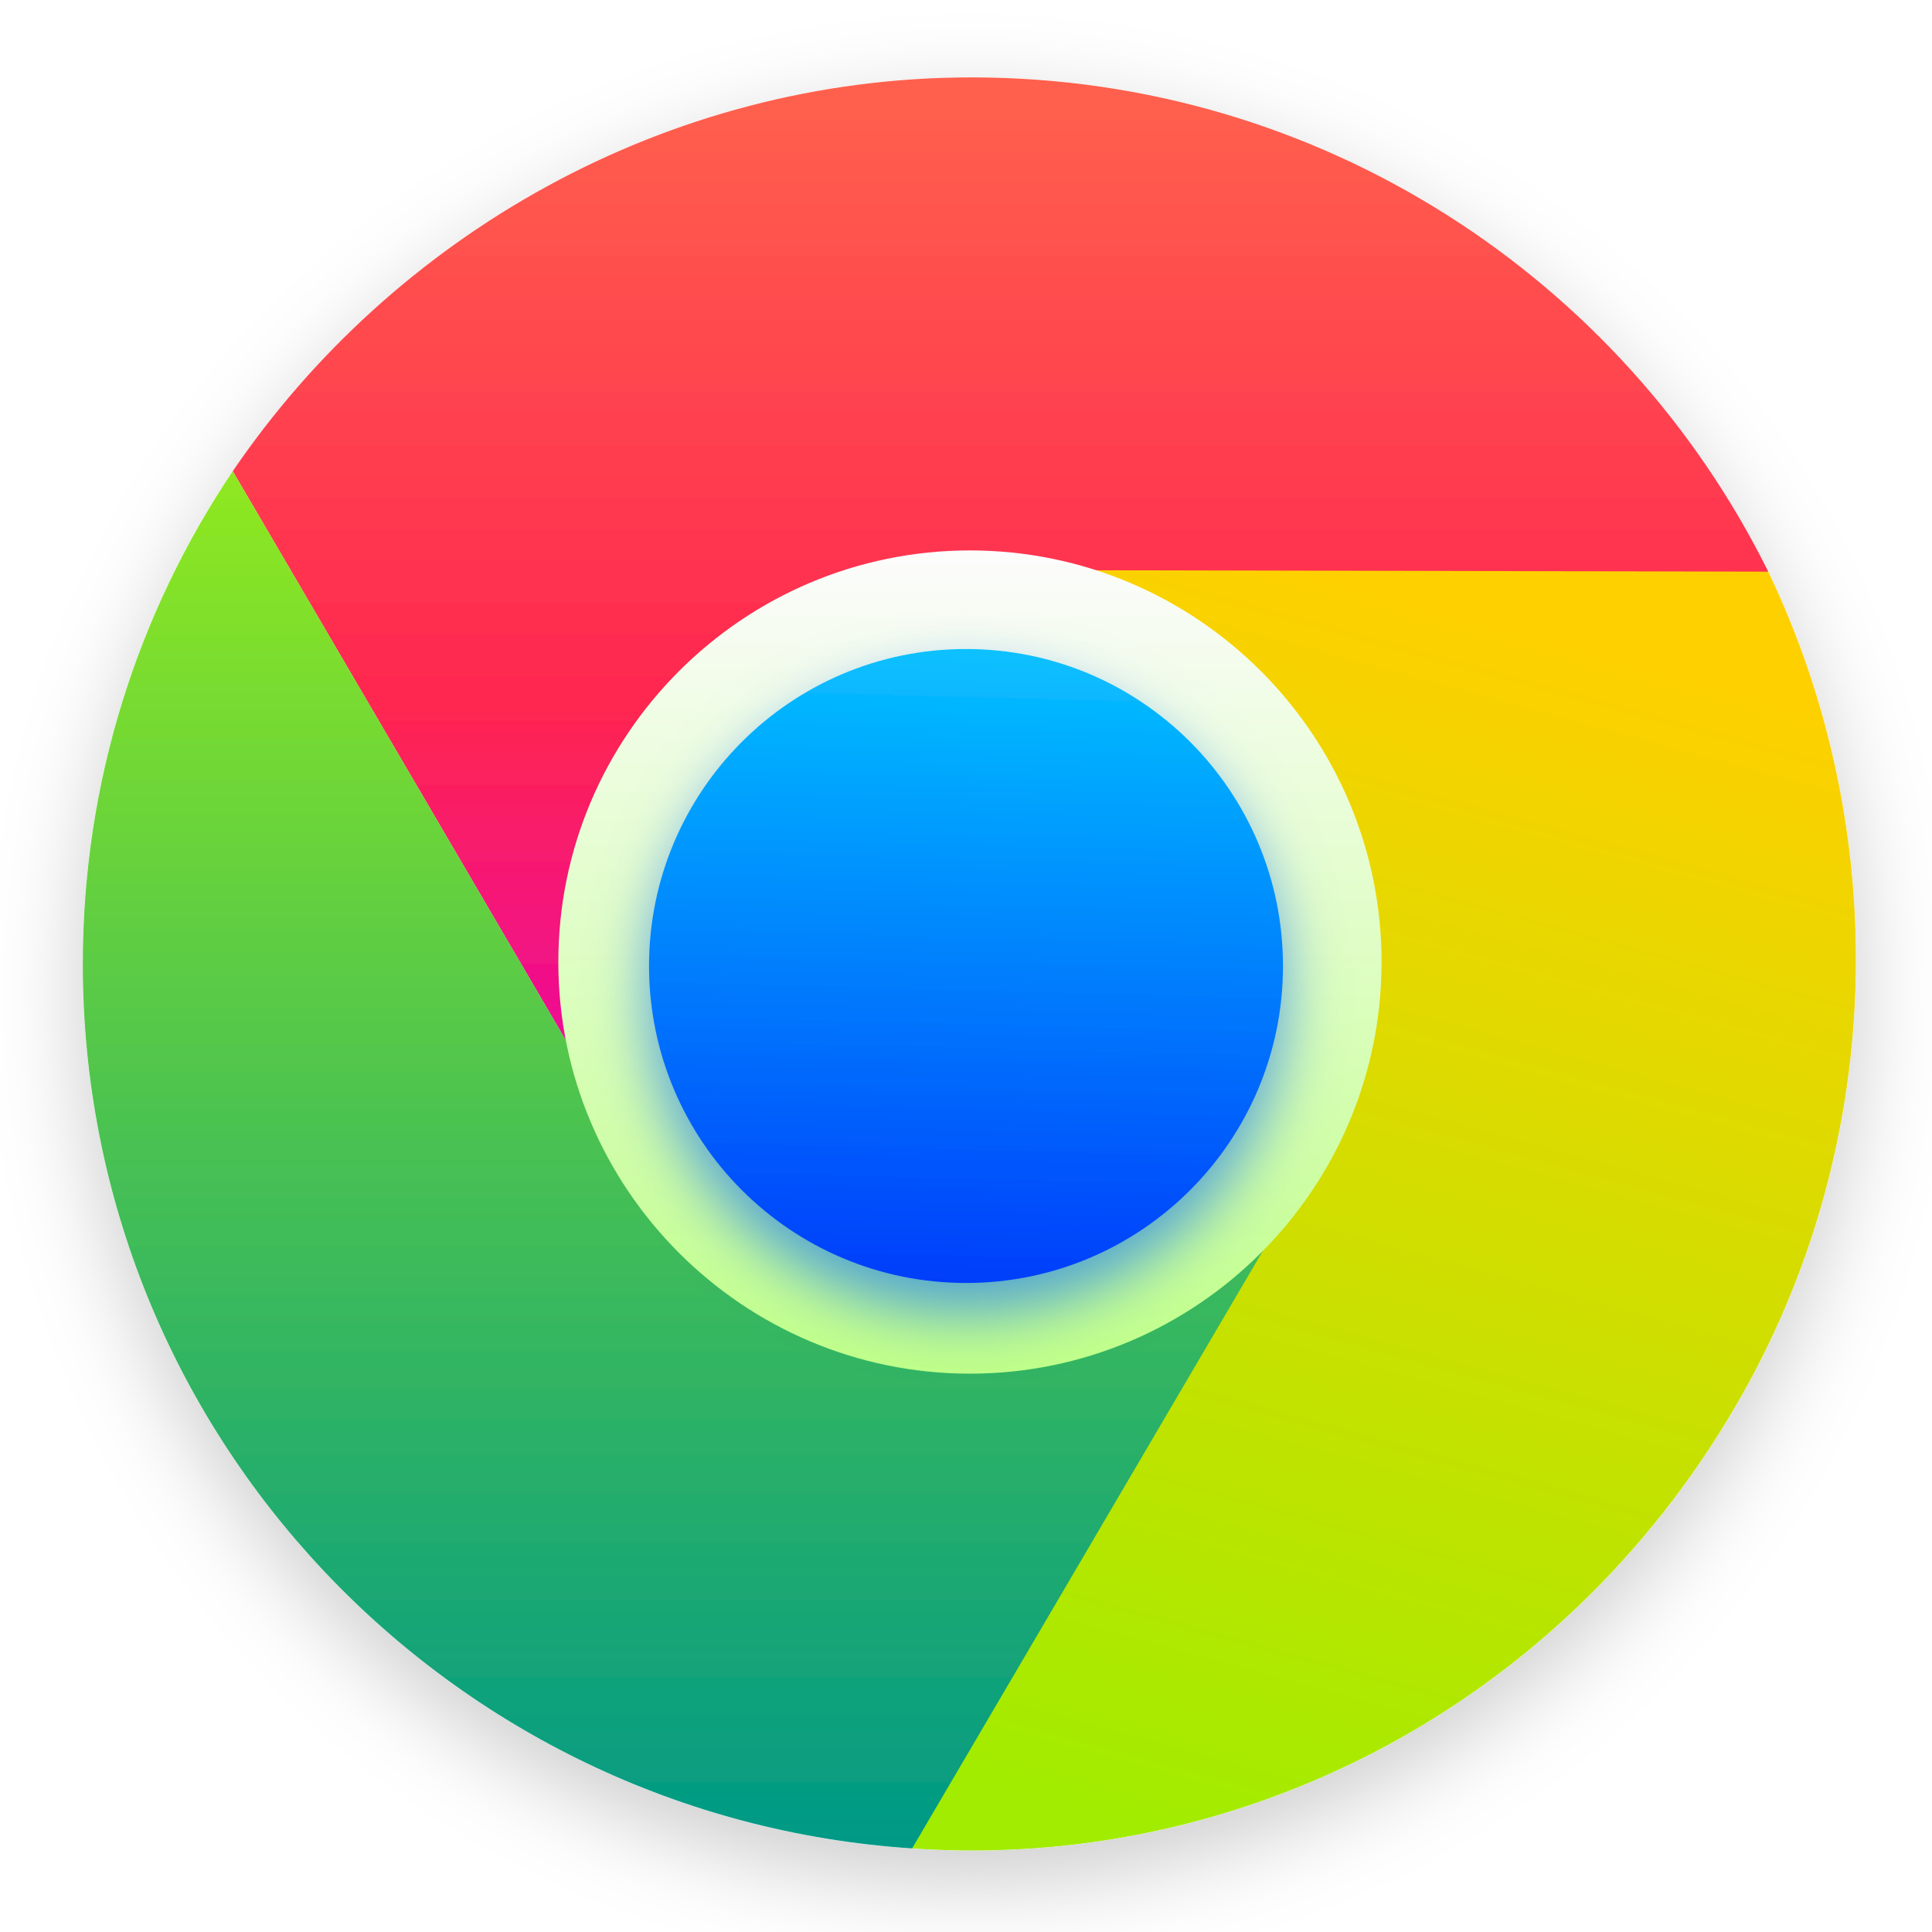
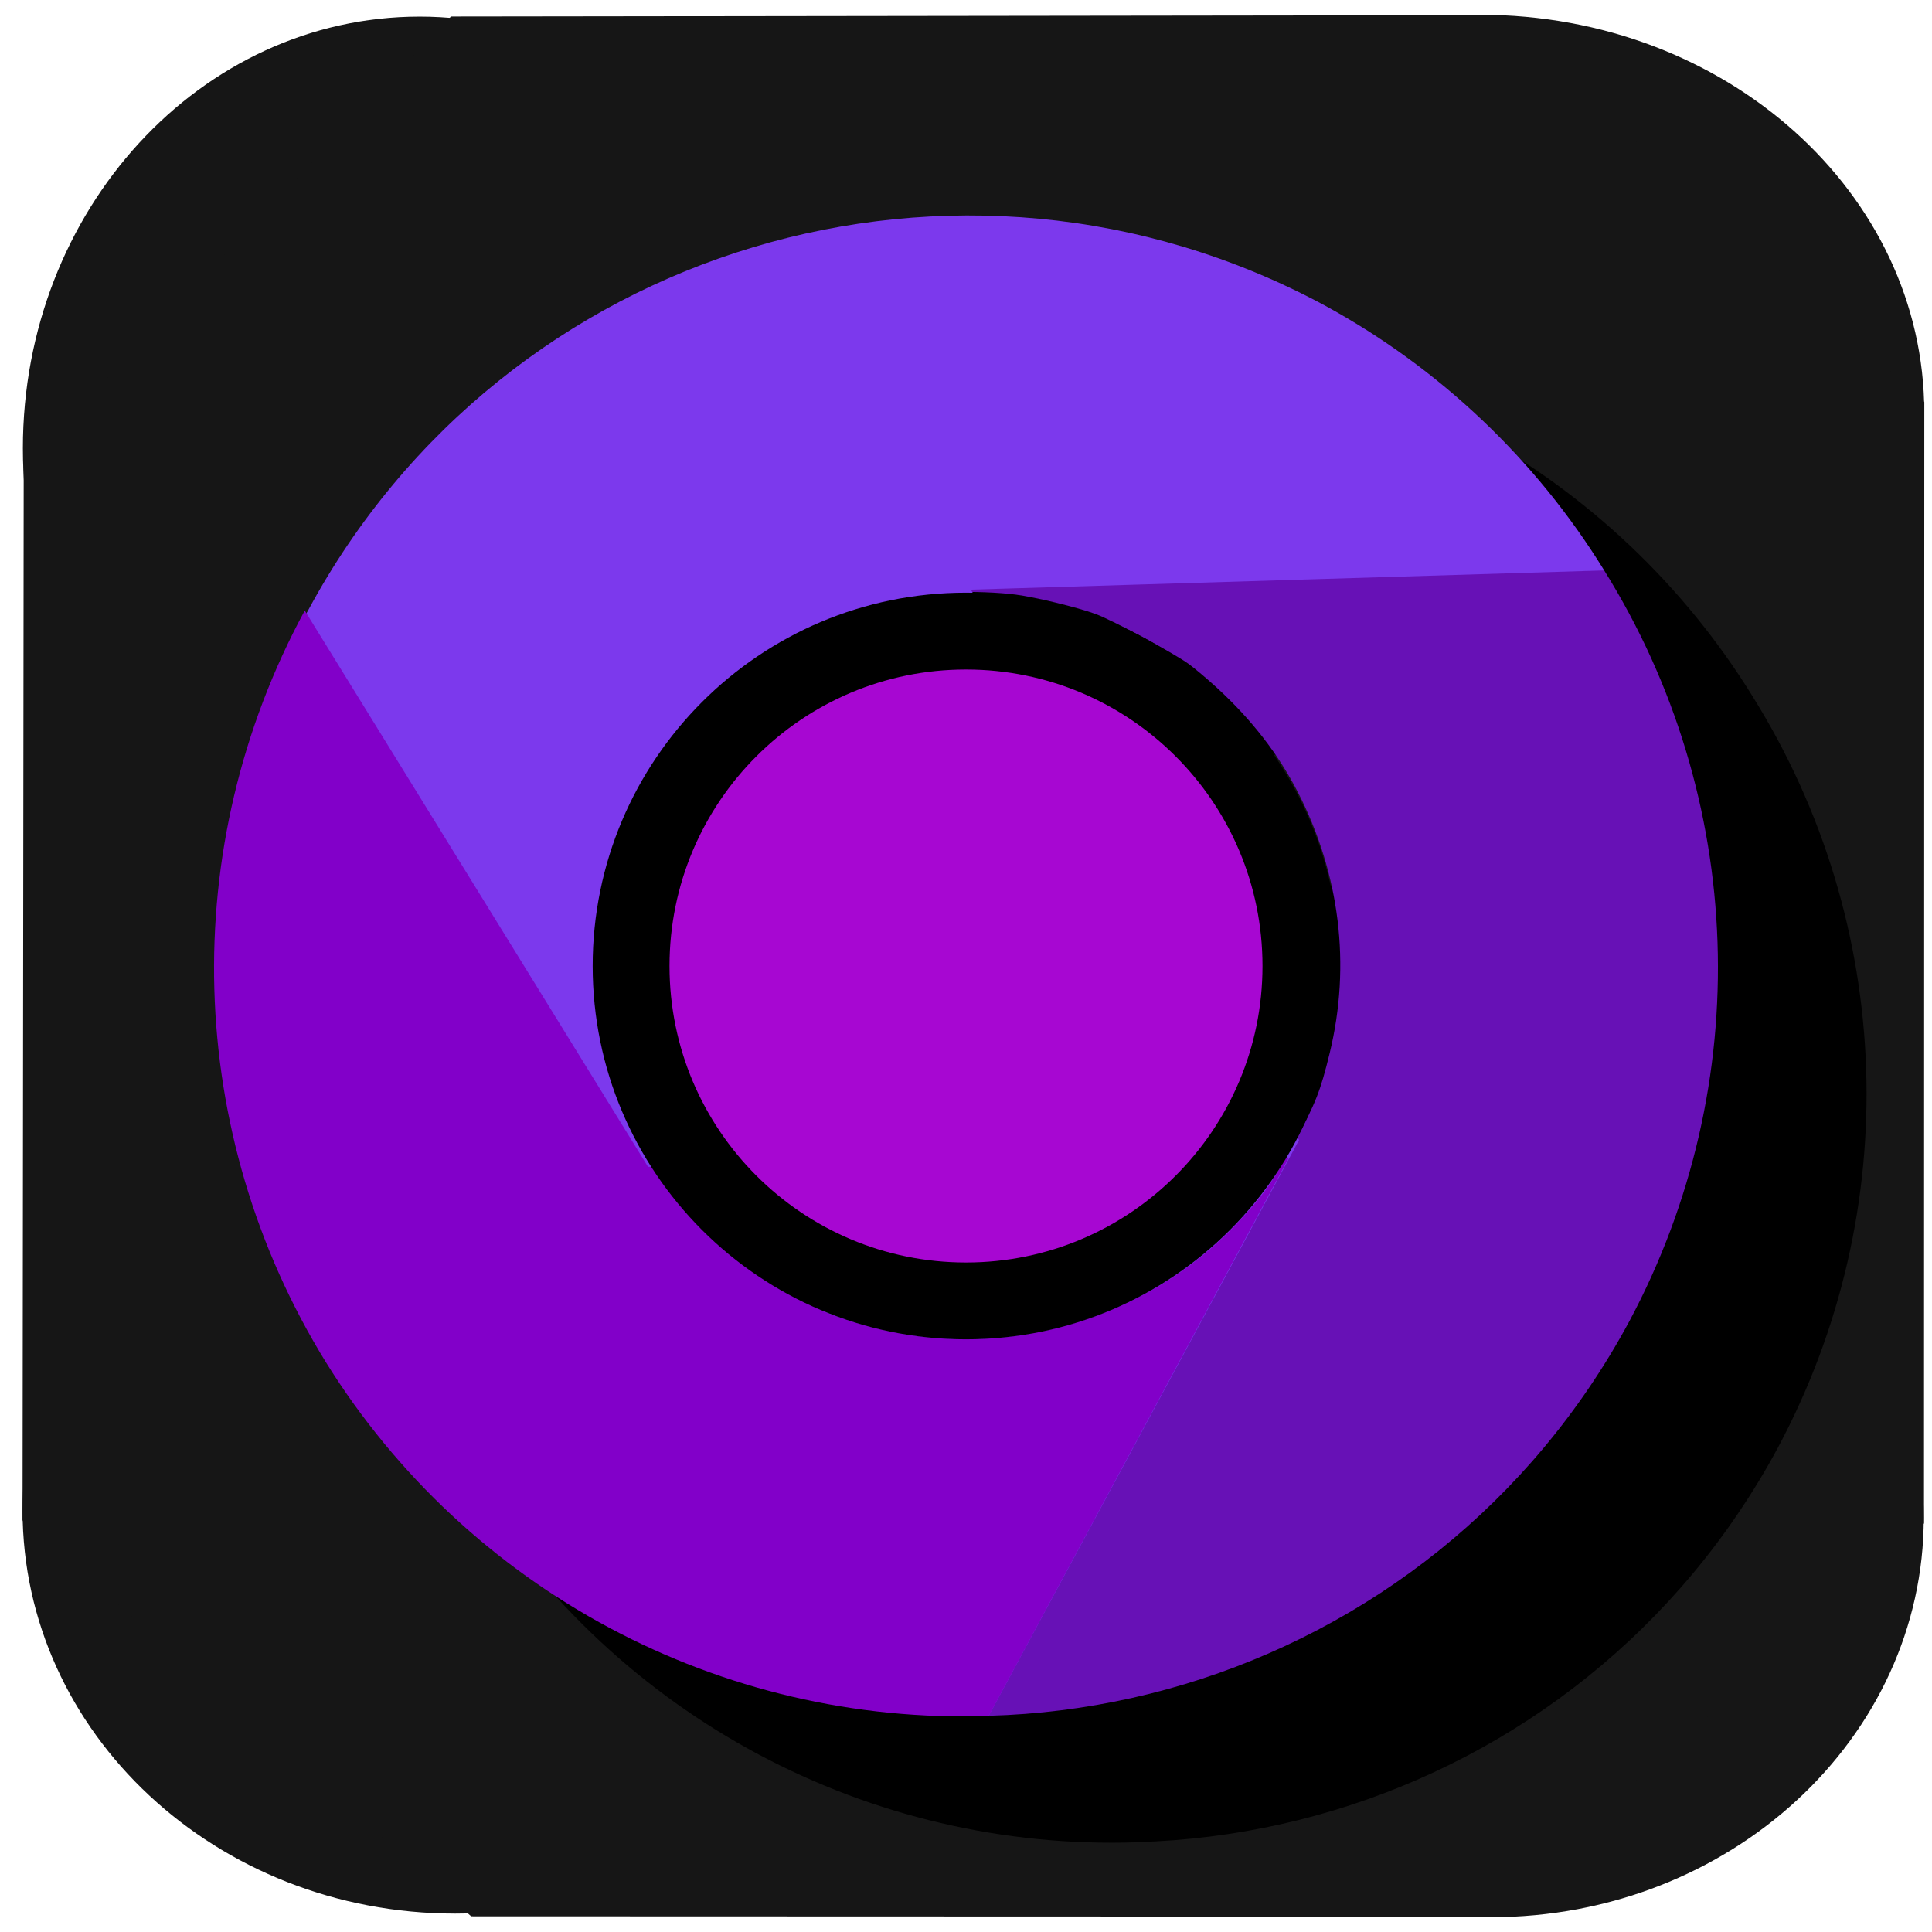
- <svg xmlns="http://www.w3.org/2000/svg" xmlns:xlink="http://www.w3.org/1999/xlink" width="128" height="128" viewBox="0 0 128 128">
-   <defs>
-     <filter id="google-chrome-a" width="127.1%" height="127.1%" x="-13.6%" y="-13.6%" filterUnits="objectBoundingBox">
-       <feOffset dy="2" in="SourceAlpha" result="shadowOffsetOuter1" />
-       <feGaussianBlur in="shadowOffsetOuter1" result="shadowBlurOuter1" stdDeviation="3" />
-       <feComposite in="shadowBlurOuter1" in2="SourceAlpha" operator="out" result="shadowBlurOuter1" />
-       <feColorMatrix in="shadowBlurOuter1" result="shadowMatrixOuter1" values="0 0 0 0 0   0 0 0 0 0   0 0 0 0 0  0 0 0 0.2 0" />
-       <feMerge>
-         <feMergeNode in="shadowMatrixOuter1" />
-         <feMergeNode in="SourceGraphic" />
-       </feMerge>
-     </filter>
-     <linearGradient id="google-chrome-b" x1="49.999%" x2="49.999%" y1="-.002%" y2="100.001%">
-       <stop offset="0%" stop-color="#FF624E" />
-       <stop offset="57.19%" stop-color="#FF264F" />
-       <stop offset="100%" stop-color="#E701B1" />
+ <svg xmlns="http://www.w3.org/2000/svg" xmlns:xlink="http://www.w3.org/1999/xlink" version="1.1" id="svg1" width="512" height="512" viewBox="0 0 512 512" xml:space="preserve">
+   <defs id="defs1">
+     <linearGradient id="swatch1">
+       <stop style="stop-color:#000000;stop-opacity:1;" offset="0" id="stop1" />
    </linearGradient>
-     <linearGradient id="google-chrome-c" x1="50%" x2="29.721%" y1="0%" y2="100%">
-       <stop offset="0%" stop-color="#FFD000" />
-       <stop offset="100%" stop-color="#A1EC00" />
-     </linearGradient>
-     <linearGradient id="google-chrome-d" x1="49.998%" x2="49.998%" y1="-.001%" y2="100.001%">
-       <stop offset="0%" stop-color="#8FE820" />
-       <stop offset="100%" stop-color="#009986" />
-     </linearGradient>
-     <linearGradient id="google-chrome-e" x1="50%" x2="50%" y1="0%" y2="100%">
-       <stop offset="0%" stop-color="#FCFCFC" />
-       <stop offset="100%" stop-color="#C0FF89" />
-     </linearGradient>
-     <linearGradient id="google-chrome-h" x1="48.272%" x2="45.602%" y1="0%" y2="104.425%">
-       <stop offset="0%" stop-color="#07C1FF" />
-       <stop offset="100%" stop-color="#0038FB" />
-     </linearGradient>
-     <circle id="google-chrome-g" cx="59" cy="59" r="21" />
-     <filter id="google-chrome-f" width="133.3%" height="133.3%" x="-16.7%" y="-11.9%" filterUnits="objectBoundingBox">
-       <feOffset dy="2" in="SourceAlpha" result="shadowOffsetOuter1" />
-       <feGaussianBlur in="shadowOffsetOuter1" result="shadowBlurOuter1" stdDeviation="2" />
-       <feColorMatrix in="shadowBlurOuter1" values="0 0 0 0 0   0 0 0 0 0.4   0 0 0 0 0.984  0 0 0 0.6 0" />
-     </filter>
+     <linearGradient xlink:href="#swatch1" id="linearGradient1" x1="154.742" y1="256.122" x2="357.585" y2="256.122" gradientUnits="userSpaceOnUse" gradientTransform="matrix(3.784505,0,0,2.922931,-442.62,-674.0076)" />
  </defs>
-   <g fill="none" fill-rule="evenodd" filter="url(#google-chrome-a)" transform="translate(5 5)">
-     <path fill="url(#google-chrome-b)" d="M112.154,32.874 C102.544,13.473 82.517,0.126 59.363,0.126 C39.087,0.126 21.01,10.654 10.42,26.217 L37.462,72.424 L112.154,32.874 L112.154,32.874 Z" />
-     <path fill="url(#google-chrome-c)" d="M55.427,117.462 C77.065,118.958 98.27,108.187 109.945,88.235 C120.165,70.768 120.285,49.843 112.151,32.874 L58.991,32.762 L55.427,117.462 L55.427,117.462 Z" />
-     <path fill="url(#google-chrome-d)" d="M37.462,72.424 L10.42,26.217 C4.147,35.553 0.485,46.783 0.485,58.866 C0.485,89.989 24.75,115.445 55.43,117.462 L82.894,70.67 L37.462,72.424 L37.462,72.424 Z" />
-     <path fill="url(#google-chrome-e)" d="M59.262,86.009 C44.225,86.009 31.991,73.772 31.991,58.735 C31.991,43.698 44.225,31.467 59.262,31.467 C74.297,31.467 86.533,43.698 86.533,58.735 C86.533,73.772 74.297,86.009 59.262,86.009 L59.262,86.009 Z" />
-     <use fill="#000" filter="url(#google-chrome-f)" xlink:href="#google-chrome-g" />
-     <use fill="url(#google-chrome-h)" xlink:href="#google-chrome-g" />
+   <g id="layer2-5" style="display:inline;fill:#161616;fill-opacity:1;stroke-width:0.992" transform="matrix(1.007846,0,0,1.007846,0.7994758,-1.409969)">
+     <ellipse style="fill:#161616;fill-opacity:1;stroke-width:1.672" id="path11-3" cx="109.525" cy="-119.286" rx="104.304" ry="113.515" transform="scale(1,-1)" />
+     <ellipse style="fill:#161616;fill-opacity:1;stroke-width:1.697" id="ellipse11-5" cx="-109.855" cy="-388.487" rx="104.565" ry="116.7" transform="matrix(0,-1,-1,0,0,0)" />
+     <ellipse style="fill:#161616;fill-opacity:1;stroke-width:1.687" id="ellipse12-6" cx="-398.545" cy="-118.901" rx="106.027" ry="113.761" transform="matrix(0,-1,-1,0,0,0)" />
+     <ellipse style="fill:#161616;fill-opacity:1;stroke-width:1.68" id="ellipse13-2" cx="-400.485" cy="-391.171" rx="105.042" ry="113.884" transform="matrix(0,-1,-1,0,0,0)" />
+     <path style="fill:#161616;fill-opacity:1;stroke-width:0.992" d="m 123.102,505.288 266.003,0.087 116.009,-103.39 0.087,-294.853 L 392.499,5.396 117.793,5.744 5.439,124.059 5.135,401.158 Z" id="path10-9" />
+   </g>
+   <g id="layer3" transform="translate(39.38462,33.47694)">
+     <g id="g6" style="display:inline;fill:#000000;fill-opacity:1;stroke-width:1.026" transform="matrix(-0.4620428,0.8584918,-0.8584918,-0.4620428,594.7346,154.6213)">
+       <path id="path1" style="display:inline;fill:#000000;fill-opacity:1;stroke-width:1.026" d="M 255.818,52.125 A 203.913,203.913 0 0 0 79.238,155.023 l 88.479,153.449 0.99,0.016 c -2.973,-5.132 -6.114,-11.476 -7.812,-15.955 -1.956,-5.158 -4.872,-16.338 -5.617,-21.533 -0.703,-4.901 -0.716,-23.881 -0.019,-28.846 0.281,-2.002 1.205,-6.373 2.053,-9.717 3.131,-12.345 7.926,-23.163 14.525,-32.768 14.182,-20.64 34.588,-35.07 58.355,-41.266 10.416,-2.715 13.716,-3.104 26.107,-3.08 12.208,0.024 15.983,0.49 26.393,3.254 35.099,9.319 63.241,38.073 71.963,73.527 1.098,4.465 1.468,6.351 2.385,12.166 0.132,0.838 0.355,5.048 0.494,9.355 0.664,20.575 -5.051,40.631 -15.914,57.598 l 0.26,0.004 -85.762,148.701 A 203.913,203.913 0 0 0 459.732,256.037 203.913,203.913 0 0 0 255.818,52.125 Z M 72.199,167.914 a 203.913,203.913 0 0 0 -2.25,4.445 203.913,203.913 0 0 1 2.25,-4.445 z m 183.113,7.793 c -8.496,0.104 -17.083,1.339 -23.443,3.553 -2.339,0.814 -4.446,1.48 -4.682,1.48 -0.617,0 -9.768,4.506 -13.1,6.451 -5.085,2.968 -9.693,6.663 -15.254,12.229 -7.744,7.751 -11.364,12.806 -15.912,22.225 -6.598,13.663 -9.226,29.525 -7.334,44.252 1.612,12.548 4.717,21.927 10.551,31.871 2.07,3.528 4.936,7.434 8.062,11.125 l 121.93,1.928 c 7.484,-8.248 13.208,-17.941 16.762,-28.711 5.374,-16.29 5.435,-34.482 0.168,-50.639 -2.811,-8.623 -8.701,-19.474 -14.189,-26.145 -5.517,-6.705 -13.986,-13.959 -21.668,-18.559 -7.616,-4.56 -18.15,-8.431 -27.197,-9.996 -4.532,-0.784 -9.596,-1.127 -14.693,-1.064 z" />
+       <path id="path3" style="display:inline;fill:#000000;fill-opacity:1;stroke-width:1.026" d="M 255.818,52.125 A 203.913,203.913 0 0 1 278.781,53.475 203.913,203.913 0 0 0 255.818,52.125 Z m 24.664,1.559 a 203.913,203.913 0 0 1 21.818,3.865 203.913,203.913 0 0 0 -21.818,-3.865 z m -50.68,0.303 a 203.913,203.913 0 0 0 -11.494,2.062 203.913,203.913 0 0 1 11.494,-2.062 z m 73.58,3.805 a 203.913,203.913 0 0 1 22.307,6.707 203.913,203.913 0 0 0 -22.307,-6.707 z M 204.451,59.062 a 203.913,203.913 0 0 0 -13.479,4.082 203.913,203.913 0 0 1 13.479,-4.082 z m 121.371,5.486 a 203.913,203.913 0 0 1 21.225,9.189 203.913,203.913 0 0 0 -21.225,-9.189 z m -145.418,2.537 a 203.913,203.913 0 0 0 -14.525,6.324 203.913,203.913 0 0 1 14.525,-6.324 z m 167.623,7.146 a 203.913,203.913 0 0 1 39.088,25.848 203.913,203.913 0 0 0 -39.088,-25.848 z m -188.891,2.859 a 203.913,203.913 0 0 0 -51.057,39.045 203.913,203.913 0 0 1 51.057,-39.045 z m 228.109,23.102 a 203.913,203.913 0 0 1 17.066,16.178 203.913,203.913 0 0 0 -17.066,-16.178 z m 17.258,16.379 a 203.913,203.913 0 0 1 28.16,38.064 203.913,203.913 0 0 0 -28.16,-38.064 z m -297.164,0.305 A 203.913,203.913 0 0 0 93.236,133.826 203.913,203.913 0 0 1 107.34,116.877 Z M 91.658,135.938 A 203.913,203.913 0 0 0 79.33,154.857 203.913,203.913 0 0 1 91.658,135.938 Z M 254.984,154.539 165.518,303.99 79.326,154.861 A 203.913,203.913 0 0 0 51.906,256.037 203.913,203.913 0 0 0 255.818,459.951 203.913,203.913 0 0 0 459.732,256.037 203.913,203.913 0 0 0 432.666,154.639 Z" />
+       <path id="path6" style="display:inline;fill:#000000;fill-opacity:1;stroke-width:1.026" d="m 432.809,154.615 -172.244,0.08 0.393,0.705 c 8.533,0.168 12.877,0.826 21.734,3.178 35.099,9.319 63.241,38.073 71.963,73.527 1.098,4.465 1.468,6.351 2.385,12.166 0.132,0.838 0.355,5.048 0.494,9.355 0.596,18.494 -3.971,36.566 -12.783,52.357 l 0.51,0.916 -88.928,153.828 A 203.913,203.913 0 0 0 433.535,358.83 203.913,203.913 0 0 0 432.809,154.615 Z m -159.602,22.799 59.113,106.232 c 0.182,-0.517 0.4,-1.015 0.572,-1.537 5.374,-16.29 5.435,-34.482 0.168,-50.639 -2.811,-8.623 -8.701,-19.474 -14.189,-26.145 -5.517,-6.705 -13.986,-13.959 -21.668,-18.559 -6.733,-4.031 -15.745,-7.517 -23.996,-9.354 z" />
+     </g>
+   </g>
+   <g id="layer1" style="display:inline;stroke-width:1.026" transform="matrix(-0.4620428,0.8584918,-0.8584918,-0.4620428,594.7346,154.6213)">
+     <path id="circle3" style="display:inline;fill:#6711b6;fill-opacity:1;stroke-width:1.026" d="M 255.818,52.125 A 203.913,203.913 0 0 0 79.238,155.023 l 88.479,153.449 0.99,0.016 c -2.973,-5.132 -6.114,-11.476 -7.812,-15.955 -1.956,-5.158 -4.872,-16.338 -5.617,-21.533 -0.703,-4.901 -0.716,-23.881 -0.019,-28.846 0.281,-2.002 1.205,-6.373 2.053,-9.717 3.131,-12.345 7.926,-23.163 14.525,-32.768 14.182,-20.64 34.588,-35.07 58.355,-41.266 10.416,-2.715 13.716,-3.104 26.107,-3.08 12.208,0.024 15.983,0.49 26.393,3.254 35.099,9.319 63.241,38.073 71.963,73.527 1.098,4.465 1.468,6.351 2.385,12.166 0.132,0.838 0.355,5.048 0.494,9.355 0.664,20.575 -5.051,40.631 -15.914,57.598 l 0.26,0.004 -85.762,148.701 A 203.913,203.913 0 0 0 459.732,256.037 203.913,203.913 0 0 0 255.818,52.125 Z M 72.199,167.914 a 203.913,203.913 0 0 0 -2.25,4.445 203.913,203.913 0 0 1 2.25,-4.445 z m 183.113,7.793 c -8.496,0.104 -17.083,1.339 -23.443,3.553 -2.339,0.814 -4.446,1.48 -4.682,1.48 -0.617,0 -9.768,4.506 -13.1,6.451 -5.085,2.968 -9.693,6.663 -15.254,12.229 -7.744,7.751 -11.364,12.806 -15.912,22.225 -6.598,13.663 -9.226,29.525 -7.334,44.252 1.612,12.548 4.717,21.927 10.551,31.871 2.07,3.528 4.936,7.434 8.062,11.125 l 121.93,1.928 c 7.484,-8.248 13.208,-17.941 16.762,-28.711 5.374,-16.29 5.435,-34.482 0.168,-50.639 -2.811,-8.623 -8.701,-19.474 -14.189,-26.145 -5.517,-6.705 -13.986,-13.959 -21.668,-18.559 -7.616,-4.56 -18.15,-8.431 -27.197,-9.996 -4.532,-0.784 -9.596,-1.127 -14.693,-1.064 z" />
+     <path id="circle4" style="display:inline;fill:#7c39ed;fill-opacity:1;stroke-width:1.026" d="M 255.818,52.125 A 203.913,203.913 0 0 1 278.781,53.475 203.913,203.913 0 0 0 255.818,52.125 Z m 24.664,1.559 a 203.913,203.913 0 0 1 21.818,3.865 203.913,203.913 0 0 0 -21.818,-3.865 z m -50.68,0.303 a 203.913,203.913 0 0 0 -11.494,2.062 203.913,203.913 0 0 1 11.494,-2.062 z m 73.58,3.805 a 203.913,203.913 0 0 1 22.307,6.707 203.913,203.913 0 0 0 -22.307,-6.707 z M 204.451,59.062 a 203.913,203.913 0 0 0 -13.479,4.082 203.913,203.913 0 0 1 13.479,-4.082 z m 121.371,5.486 a 203.913,203.913 0 0 1 21.225,9.189 203.913,203.913 0 0 0 -21.225,-9.189 z m -145.418,2.537 a 203.913,203.913 0 0 0 -14.525,6.324 203.913,203.913 0 0 1 14.525,-6.324 z m 167.623,7.146 a 203.913,203.913 0 0 1 39.088,25.848 203.913,203.913 0 0 0 -39.088,-25.848 z m -188.891,2.859 a 203.913,203.913 0 0 0 -51.057,39.045 203.913,203.913 0 0 1 51.057,-39.045 z m 228.109,23.102 a 203.913,203.913 0 0 1 17.066,16.178 203.913,203.913 0 0 0 -17.066,-16.178 z m 17.258,16.379 a 203.913,203.913 0 0 1 28.16,38.064 203.913,203.913 0 0 0 -28.16,-38.064 z m -297.164,0.305 A 203.913,203.913 0 0 0 93.236,133.826 203.913,203.913 0 0 1 107.34,116.877 Z M 91.658,135.938 A 203.913,203.913 0 0 0 79.33,154.857 203.913,203.913 0 0 1 91.658,135.938 Z M 254.984,154.539 165.518,303.99 79.326,154.861 A 203.913,203.913 0 0 0 51.906,256.037 203.913,203.913 0 0 0 255.818,459.951 203.913,203.913 0 0 0 459.732,256.037 203.913,203.913 0 0 0 432.666,154.639 Z" />
+     <path id="path7" style="display:inline;fill:#8200c9;fill-opacity:1;stroke-width:1.026" d="m 432.809,154.615 -172.244,0.08 0.393,0.705 c 8.533,0.168 12.877,0.826 21.734,3.178 35.099,9.319 63.241,38.073 71.963,73.527 1.098,4.465 1.468,6.351 2.385,12.166 0.132,0.838 0.355,5.048 0.494,9.355 0.596,18.494 -3.971,36.566 -12.783,52.357 l 0.51,0.916 -88.928,153.828 A 203.913,203.913 0 0 0 433.535,358.83 203.913,203.913 0 0 0 432.809,154.615 Z m -159.602,22.799 59.113,106.232 c 0.182,-0.517 0.4,-1.015 0.572,-1.537 5.374,-16.29 5.435,-34.482 0.168,-50.639 -2.811,-8.623 -8.701,-19.474 -14.189,-26.145 -5.517,-6.705 -13.986,-13.959 -21.668,-18.559 -6.733,-4.031 -15.745,-7.517 -23.996,-9.354 z" />
+   </g>
+   <g id="layer2" transform="matrix(0.8598062,0,0,0.8598062,34.1979,35.8873)" style="display:inline;stroke-width:1.163">
+     <circle style="display:inline;fill:#000000;fill-opacity:1;stroke-width:1.163" id="circle11" cx="257.969" cy="256.003" r="115.069" />
+     <circle style="display:inline;fill:#a707d2;fill-opacity:1;stroke-width:1.163" id="path2" cx="257.969" cy="256.003" r="91.386" />
  </g>
</svg>
